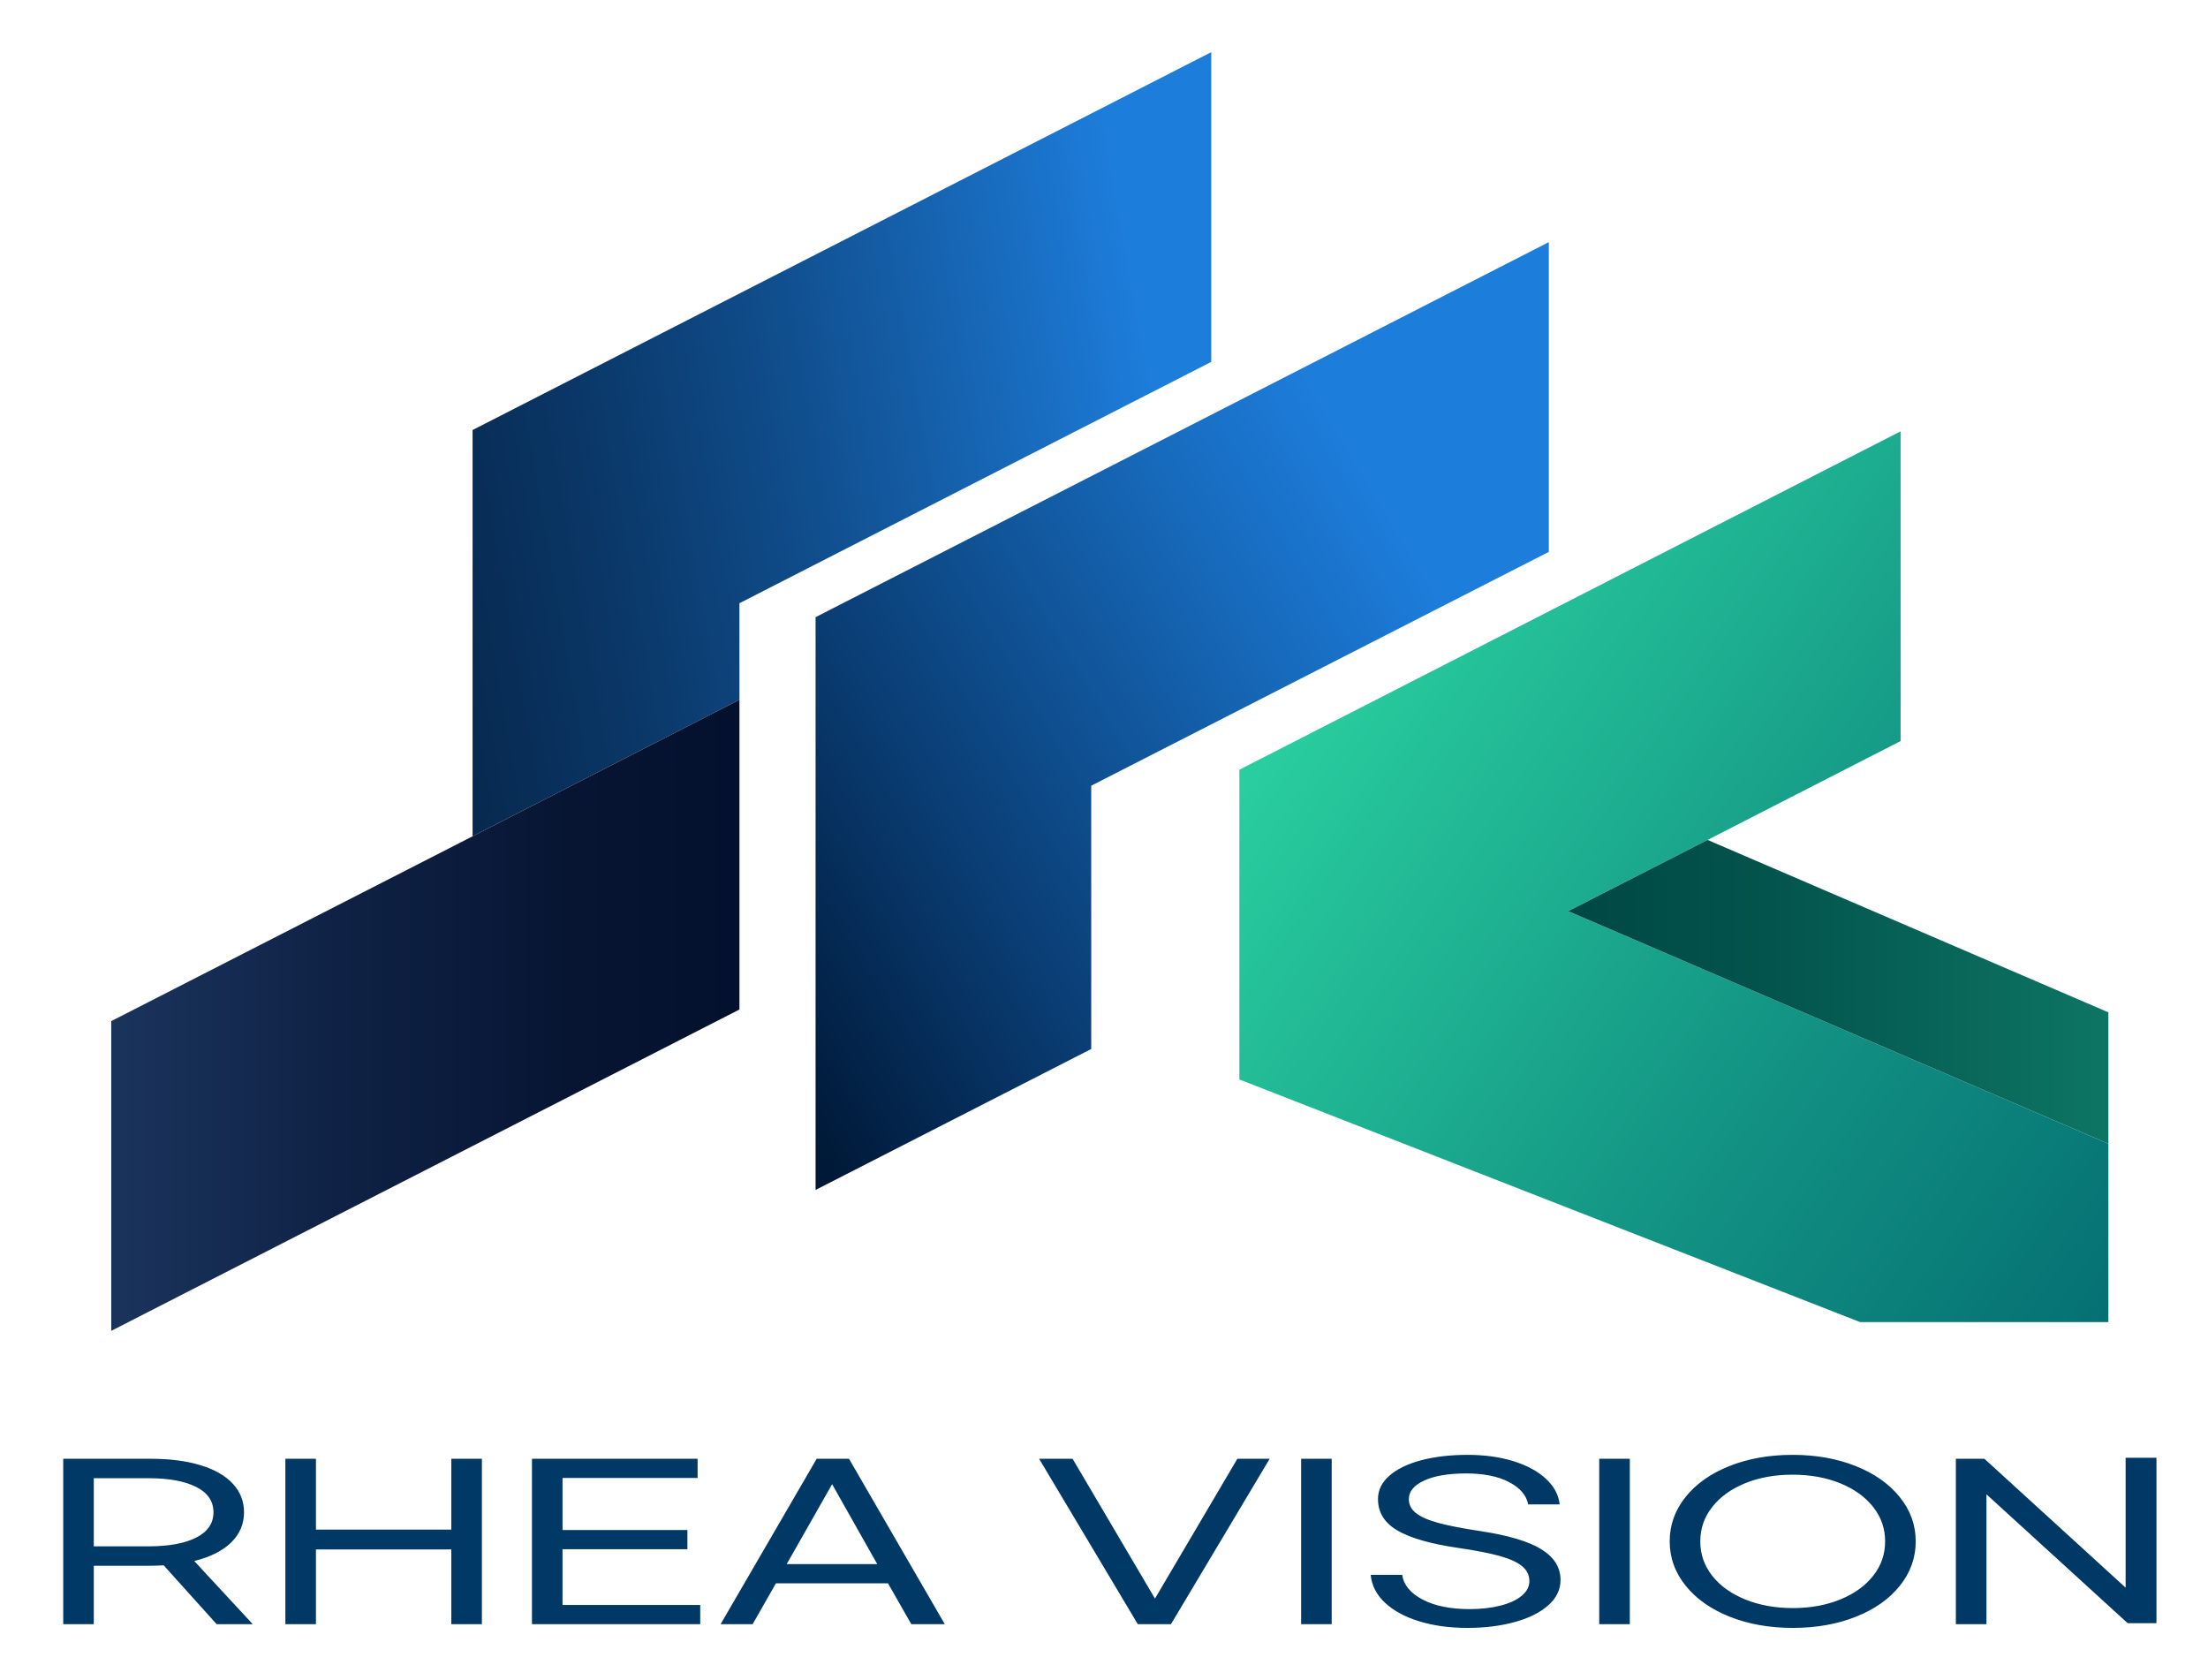
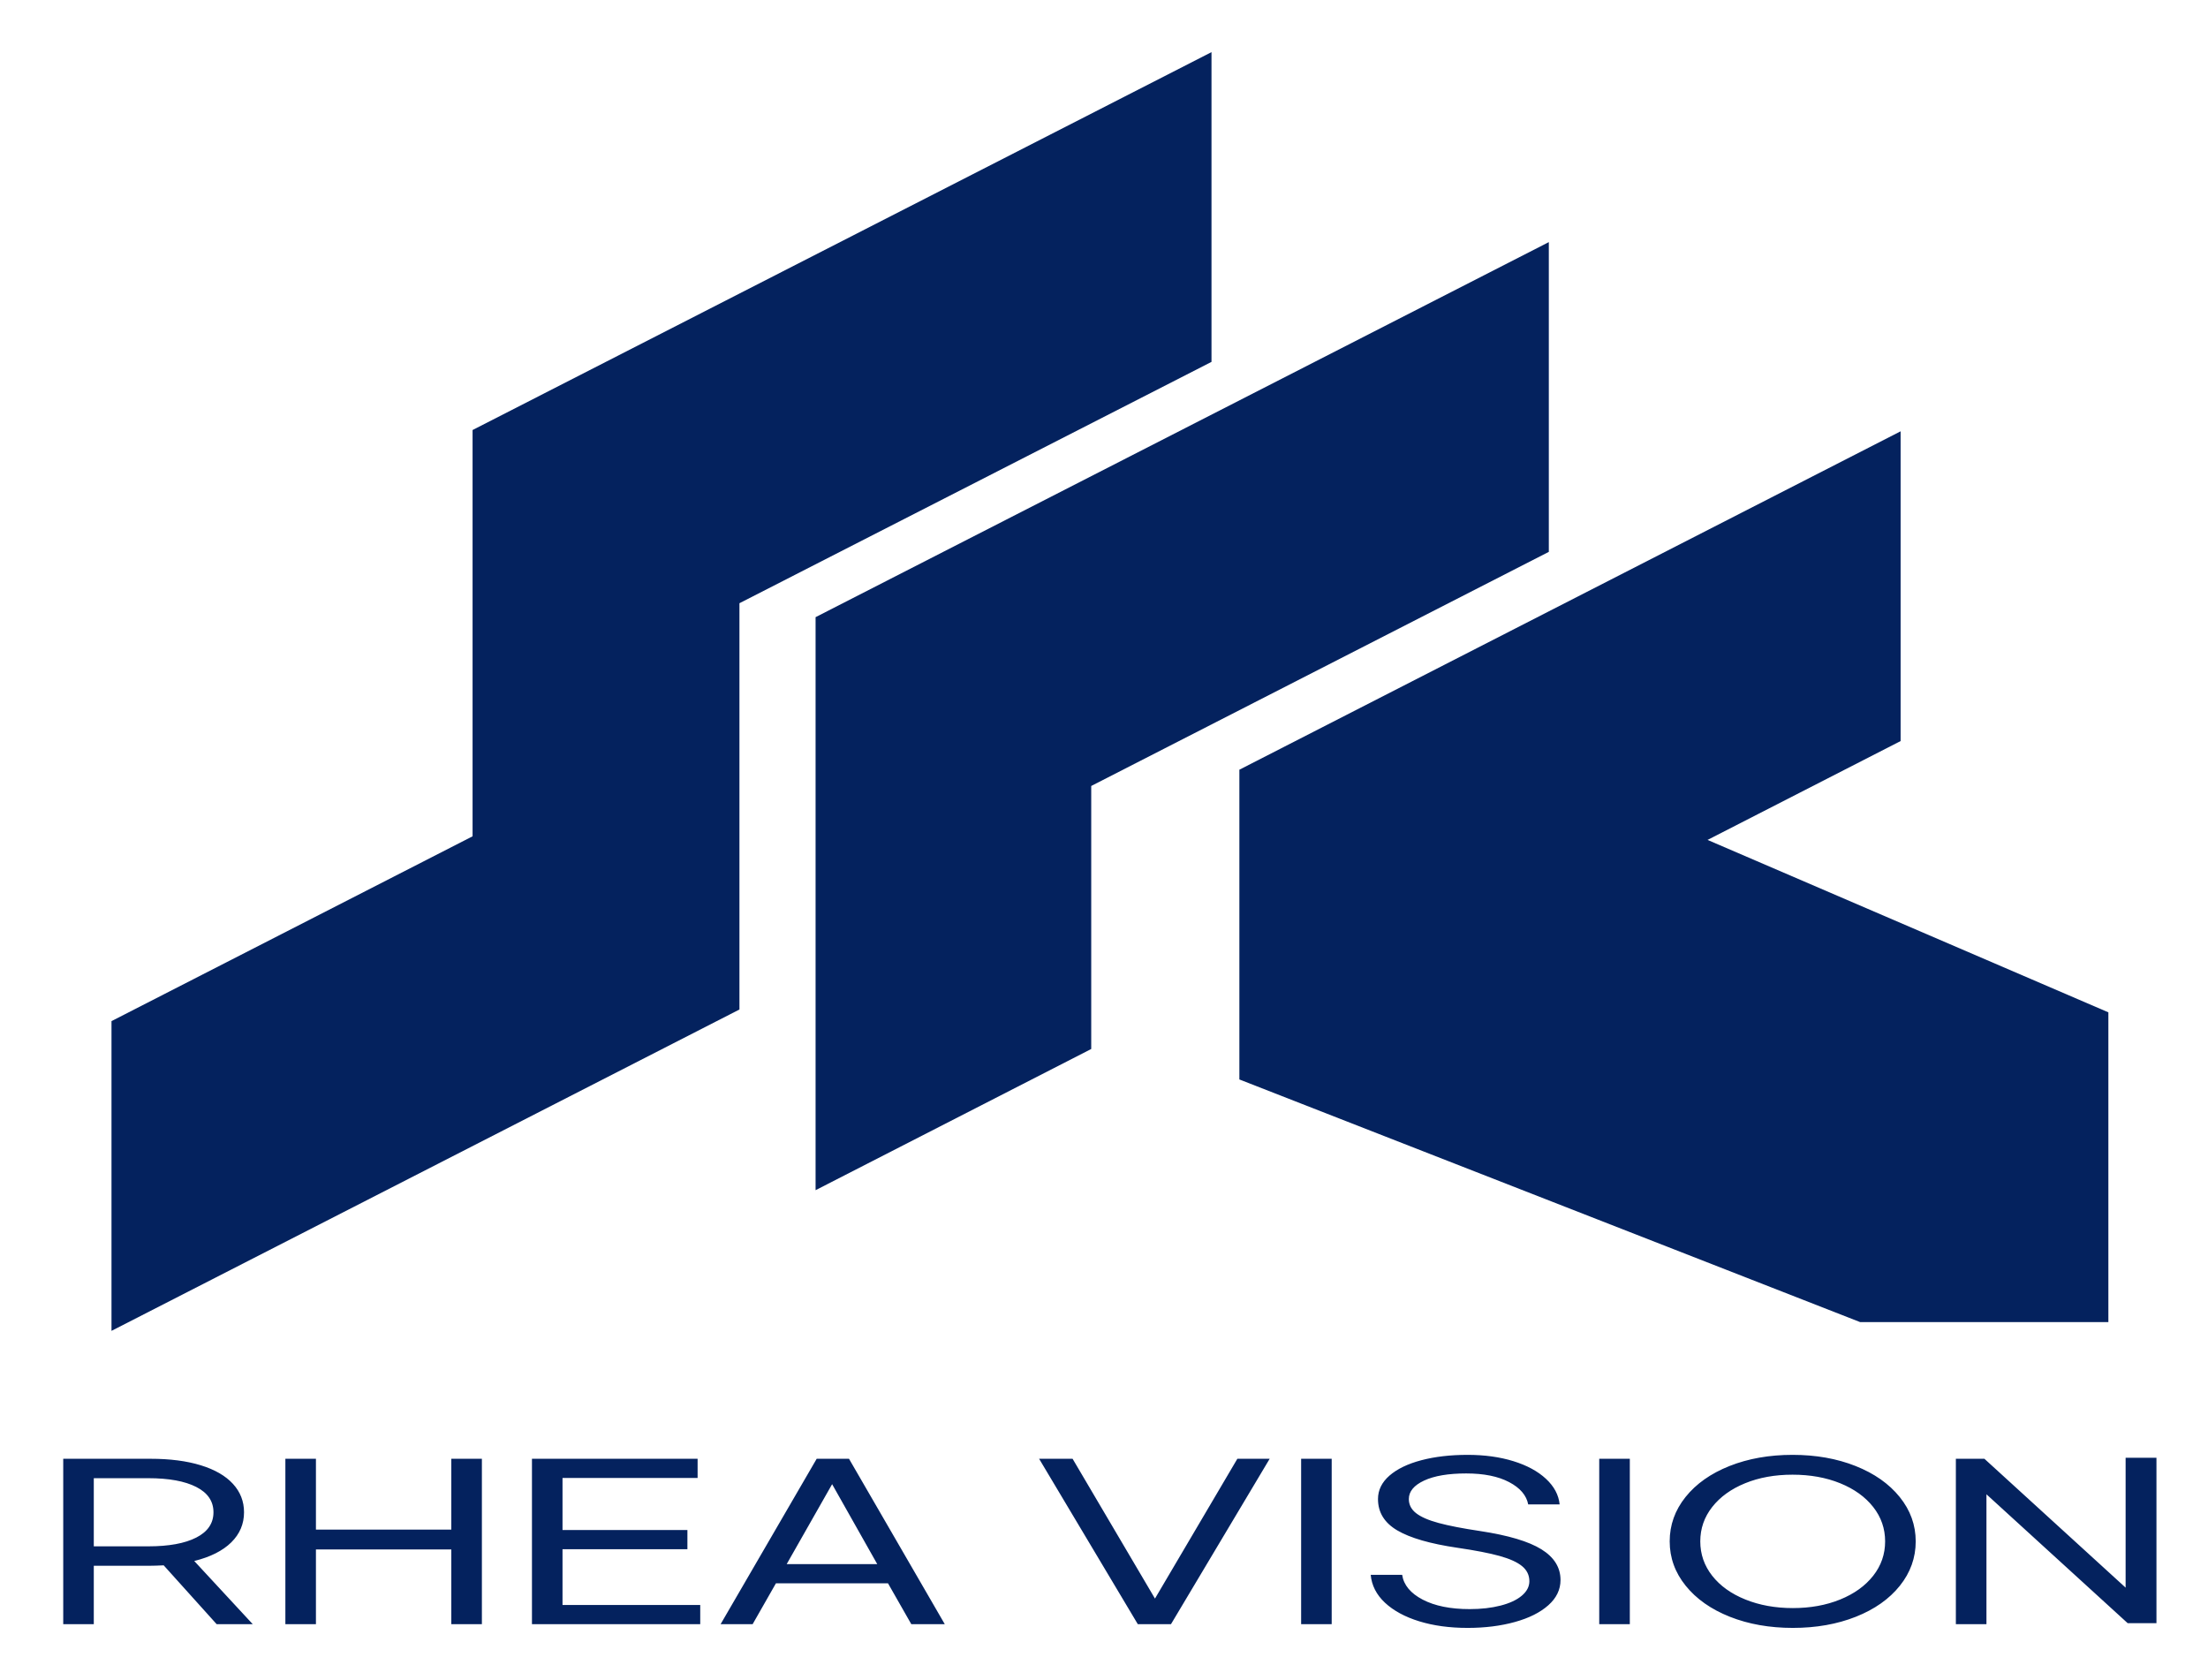
<svg xmlns="http://www.w3.org/2000/svg" id="_0" data-name="0" viewBox="376.00 155.50 85.55 65.07">
-   <defs>
-     <linearGradient id="rv-grad-39" data-name="무제 그라디언트 39" x1="383.91" y1="177.03" x2="420.67" y2="170.6" gradientUnits="userSpaceOnUse">
-       <stop offset=".12" stop-color="#062447" />
-       <stop offset=".23" stop-color="#07294f" />
-       <stop offset=".41" stop-color="#0a3767" />
-       <stop offset=".63" stop-color="#104e8d" />
-       <stop offset=".89" stop-color="#196ec2" />
-       <stop offset="1" stop-color="#1d7ddb" />
-     </linearGradient>
-     <linearGradient id="rv-grad-47" data-name="무제 그라디언트 47" x1="403.76" y1="193.25" x2="430.87" y2="177.08" gradientUnits="userSpaceOnUse">
-       <stop offset="0" stop-color="#001938" />
-       <stop offset=".32" stop-color="#093b70" />
-       <stop offset=".79" stop-color="#176abc" />
-       <stop offset="1" stop-color="#1d7ddb" />
-     </linearGradient>
-     <linearGradient id="rv-grad-21" data-name="무제 그라디언트 21" x1="428.65" y1="179.1" x2="473.03" y2="209.8" gradientUnits="userSpaceOnUse">
-       <stop offset="0" stop-color="#29ce9f" />
-       <stop offset=".42" stop-color="#139484" />
-       <stop offset=".73" stop-color="#057073" />
-       <stop offset=".9" stop-color="#00636d" />
-     </linearGradient>
-     <linearGradient id="rv-grad-56" data-name="무제 그라디언트 56" x1="457.69" y1="193.92" x2="436.76" y2="193.92" gradientUnits="userSpaceOnUse">
-       <stop offset="0" stop-color="#0d7564" />
-       <stop offset=".63" stop-color="#03544c" />
-       <stop offset="1" stop-color="#004743" />
-     </linearGradient>
-     <linearGradient id="rv-grad-26" data-name="무제 그라디언트 26" x1="380.31" y1="194.83" x2="404.65" y2="194.83" gradientUnits="userSpaceOnUse">
-       <stop offset=".02" stop-color="#1a335b" />
-       <stop offset=".36" stop-color="#0f2245" />
-       <stop offset=".73" stop-color="#071533" />
-       <stop offset="1" stop-color="#04112d" />
-     </linearGradient>
-   </defs>
-   <g>
-     <g id="LINE">
-       <polygon fill="url(#rv-grad-39)" points="422.93 157.52 422.93 169.52 404.65 178.87 404.65 182.61 394.31 187.9 394.31 172.16 422.93 157.52" />
-     </g>
-     <g id="LWPOLYLINE">
-       <polygon fill="url(#rv-grad-47)" points="418.28 196.14 407.6 201.6 407.6 179.41 436.01 164.88 436.01 176.88 418.28 185.94 418.28 196.14" />
-     </g>
-     <g id="LINE-2" data-name="LINE">
-       <polygon fill="url(#rv-grad-21)" points="457.69 199.81 457.69 206.72 448.07 206.72 424.02 197.32 424.02 185.32 449.64 172.21 449.64 184.21 442.16 188.04 436.76 190.8 457.69 199.81" />
-       <polygon fill="url(#rv-grad-56)" points="457.69 194.72 457.69 199.81 436.76 190.8 442.16 188.04 457.69 194.72" />
-     </g>
-     <g id="LINE-3" data-name="LINE">
-       <polygon fill="url(#rv-grad-26)" points="404.65 182.61 404.65 194.61 380.31 207.06 380.31 195.06 394.31 187.9 404.65 182.61" />
-     </g>
+   <g id="LINE">
+     <polygon fill="#04225e" points="436.01 176.88 418.28 185.95 418.28 196.14 407.6 201.61 407.6 179.41 436.01 164.88 436.01 176.88" />
+     <polygon fill="#04225e" points="422.94 169.52 404.65 178.87 404.65 194.61 380.32 207.06 380.32 195.06 394.31 187.9 394.31 172.16 422.94 157.52 422.94 169.52" />
+     <polygon fill="#04225e" points="457.69 194.72 457.69 206.72 448.07 206.72 424.02 197.32 424.02 185.32 449.64 172.21 449.64 184.21 442.16 188.04 457.69 194.72" />
  </g>
-   <path fill="#003866" d="M384.395 218.424 382.342 216.144Q382.003 216.16 381.834 216.16H379.634V218.424H378.45V212.016H381.834Q382.962 212.016 383.78 212.268Q384.598 212.52 385.026 212.988Q385.455 213.456 385.455 214.088Q385.455 214.768 384.959 215.256Q384.462 215.744 383.526 215.976L385.793 218.424ZM384.271 214.088Q384.271 213.448 383.605 213.108Q382.94 212.768 381.744 212.768H379.634V215.408H381.744Q382.94 215.408 383.605 215.068Q384.271 214.728 384.271 214.088ZM394.671 212.016V218.424H393.486V215.528H388.241V218.424H387.057V212.016H388.241V214.76H393.486V212.016ZM403.029 212.016V212.76H397.795V214.776H402.634V215.52H397.795V217.68H403.131V218.424H396.611V212.016ZM410.406 216.84H406.064L405.161 218.424H403.92L407.643 212.016H408.895L412.606 218.424H411.309ZM409.989 216.096 408.241 213.0 406.481 216.096ZM425.194 212.016 421.37 218.424H420.085L416.261 212.016H417.558L420.75 217.432L423.942 212.016ZM427.597 218.424H426.413V212.016H427.597ZM436.429 213.784H435.211Q435.11 213.256 434.472 212.92Q433.835 212.584 432.808 212.584Q431.771 212.584 431.178 212.86Q430.586 213.136 430.586 213.576Q430.586 213.904 430.868 214.124Q431.15 214.344 431.742 214.504Q432.335 214.664 433.35 214.816Q434.985 215.064 435.724 215.524Q436.463 215.984 436.463 216.712Q436.463 217.272 435.989 217.692Q435.516 218.112 434.692 218.34Q433.869 218.568 432.865 218.568Q431.816 218.568 430.987 218.312Q430.158 218.056 429.661 217.592Q429.165 217.128 429.109 216.512H430.327Q430.417 217.104 431.122 217.472Q431.827 217.84 432.944 217.84Q433.609 217.84 434.139 217.704Q434.67 217.568 434.963 217.32Q435.256 217.072 435.256 216.76Q435.256 216.408 434.974 216.176Q434.692 215.944 434.1 215.78Q433.508 215.616 432.47 215.464Q430.891 215.232 430.141 214.792Q429.391 214.352 429.391 213.576Q429.391 213.056 429.836 212.668Q430.282 212.28 431.071 212.072Q431.861 211.864 432.865 211.864Q433.846 211.864 434.636 212.108Q435.425 212.352 435.899 212.792Q436.373 213.232 436.429 213.784ZM439.148 218.424H437.963V212.016H439.148ZM440.693 215.216Q440.693 214.264 441.308 213.496Q441.923 212.728 443.011 212.296Q444.1 211.864 445.453 211.864Q446.807 211.864 447.895 212.296Q448.984 212.728 449.604 213.496Q450.225 214.264 450.225 215.216Q450.225 216.168 449.61 216.936Q448.995 217.704 447.907 218.136Q446.818 218.568 445.465 218.568Q444.111 218.568 443.022 218.136Q441.934 217.704 441.314 216.936Q440.693 216.168 440.693 215.216ZM449.04 215.216Q449.04 214.472 448.578 213.884Q448.115 213.296 447.298 212.964Q446.48 212.632 445.453 212.632Q444.427 212.632 443.615 212.964Q442.802 213.296 442.34 213.884Q441.878 214.472 441.878 215.216Q441.878 215.96 442.34 216.548Q442.802 217.136 443.626 217.468Q444.449 217.8 445.465 217.8Q446.48 217.8 447.298 217.468Q448.115 217.136 448.578 216.548Q449.04 215.96 449.04 215.216ZM452.887 212.016 458.358 217.008V211.976H459.553V218.384H458.437L452.966 213.392V218.424H451.781V212.016Z" />
+   <path fill="#04225e" d="M384.395 218.424 382.342 216.144Q382.003 216.16 381.834 216.16H379.634V218.424H378.45V212.016H381.834Q382.962 212.016 383.78 212.268Q384.598 212.52 385.026 212.988Q385.455 213.456 385.455 214.088Q385.455 214.768 384.959 215.256Q384.462 215.744 383.526 215.976L385.793 218.424ZM384.271 214.088Q384.271 213.448 383.605 213.108Q382.94 212.768 381.744 212.768H379.634V215.408H381.744Q382.94 215.408 383.605 215.068Q384.271 214.728 384.271 214.088ZM394.671 212.016V218.424H393.486V215.528H388.241V218.424H387.057V212.016H388.241V214.76H393.486V212.016ZM403.029 212.016V212.76H397.795V214.776H402.634V215.52H397.795V217.68H403.131V218.424H396.611V212.016ZM410.406 216.84H406.064L405.161 218.424H403.92L407.643 212.016H408.895L412.606 218.424H411.309ZM409.989 216.096 408.241 213.0 406.481 216.096ZM425.194 212.016 421.37 218.424H420.085L416.261 212.016H417.558L420.75 217.432L423.942 212.016ZM427.597 218.424H426.413V212.016H427.597ZM436.429 213.784H435.211Q435.11 213.256 434.472 212.92Q433.835 212.584 432.808 212.584Q431.771 212.584 431.178 212.86Q430.586 213.136 430.586 213.576Q430.586 213.904 430.868 214.124Q431.15 214.344 431.742 214.504Q432.335 214.664 433.35 214.816Q434.985 215.064 435.724 215.524Q436.463 215.984 436.463 216.712Q436.463 217.272 435.989 217.692Q435.516 218.112 434.692 218.34Q433.869 218.568 432.865 218.568Q431.816 218.568 430.987 218.312Q430.158 218.056 429.661 217.592Q429.165 217.128 429.109 216.512H430.327Q430.417 217.104 431.122 217.472Q431.827 217.84 432.944 217.84Q433.609 217.84 434.139 217.704Q434.67 217.568 434.963 217.32Q435.256 217.072 435.256 216.76Q435.256 216.408 434.974 216.176Q434.692 215.944 434.1 215.78Q433.508 215.616 432.47 215.464Q430.891 215.232 430.141 214.792Q429.391 214.352 429.391 213.576Q429.391 213.056 429.836 212.668Q430.282 212.28 431.071 212.072Q431.861 211.864 432.865 211.864Q433.846 211.864 434.636 212.108Q435.425 212.352 435.899 212.792Q436.373 213.232 436.429 213.784ZM439.148 218.424H437.963V212.016H439.148ZM440.693 215.216Q440.693 214.264 441.308 213.496Q441.923 212.728 443.011 212.296Q444.1 211.864 445.453 211.864Q446.807 211.864 447.895 212.296Q448.984 212.728 449.604 213.496Q450.225 214.264 450.225 215.216Q450.225 216.168 449.61 216.936Q448.995 217.704 447.907 218.136Q446.818 218.568 445.465 218.568Q444.111 218.568 443.022 218.136Q441.934 217.704 441.314 216.936Q440.693 216.168 440.693 215.216ZM449.04 215.216Q449.04 214.472 448.578 213.884Q448.115 213.296 447.298 212.964Q446.48 212.632 445.453 212.632Q444.427 212.632 443.615 212.964Q442.802 213.296 442.34 213.884Q441.878 214.472 441.878 215.216Q441.878 215.96 442.34 216.548Q442.802 217.136 443.626 217.468Q444.449 217.8 445.465 217.8Q446.48 217.8 447.298 217.468Q448.115 217.136 448.578 216.548Q449.04 215.96 449.04 215.216ZM452.887 212.016 458.358 217.008V211.976H459.553V218.384H458.437L452.966 213.392V218.424H451.781V212.016Z" />
</svg>
